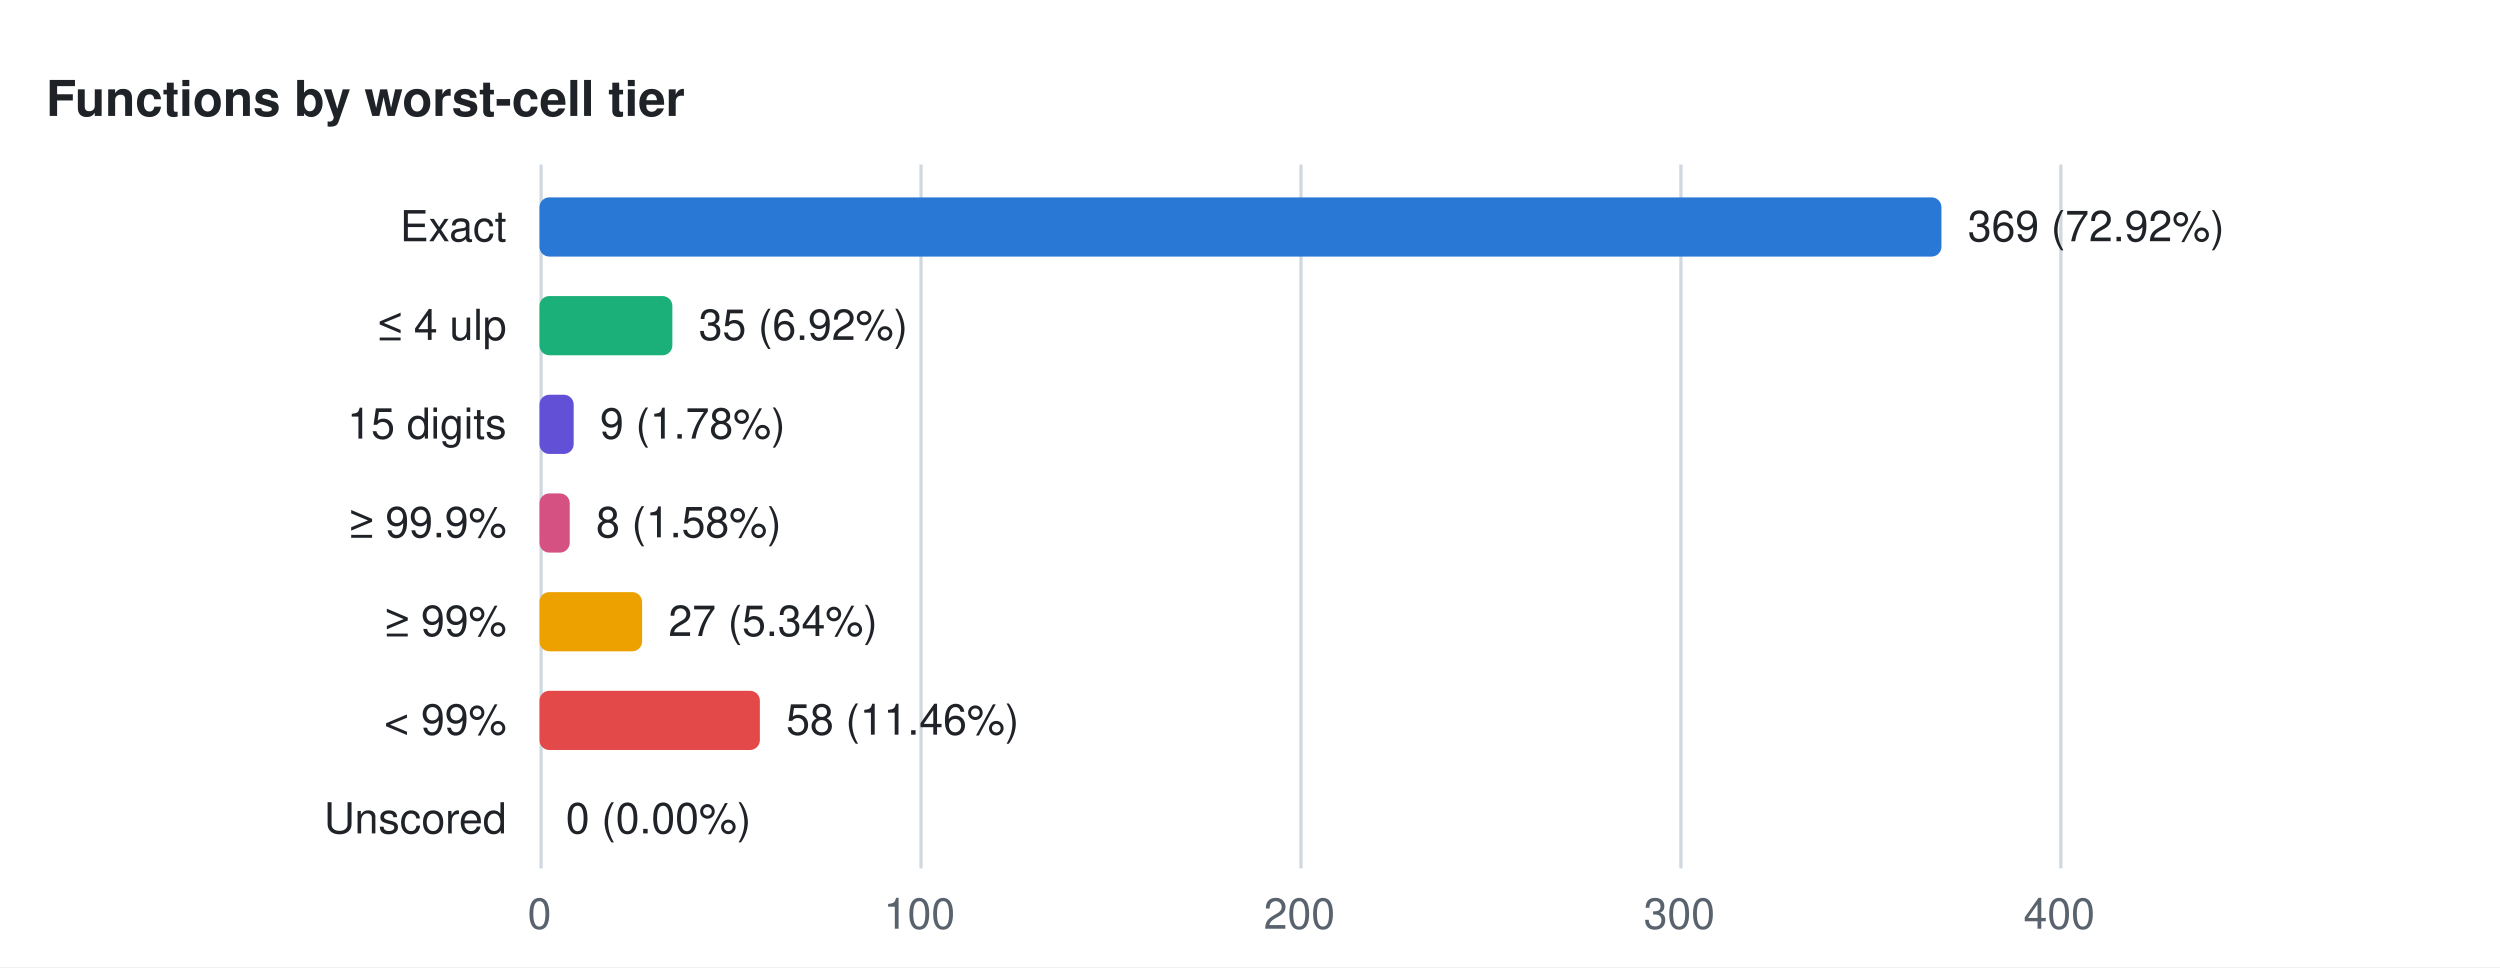
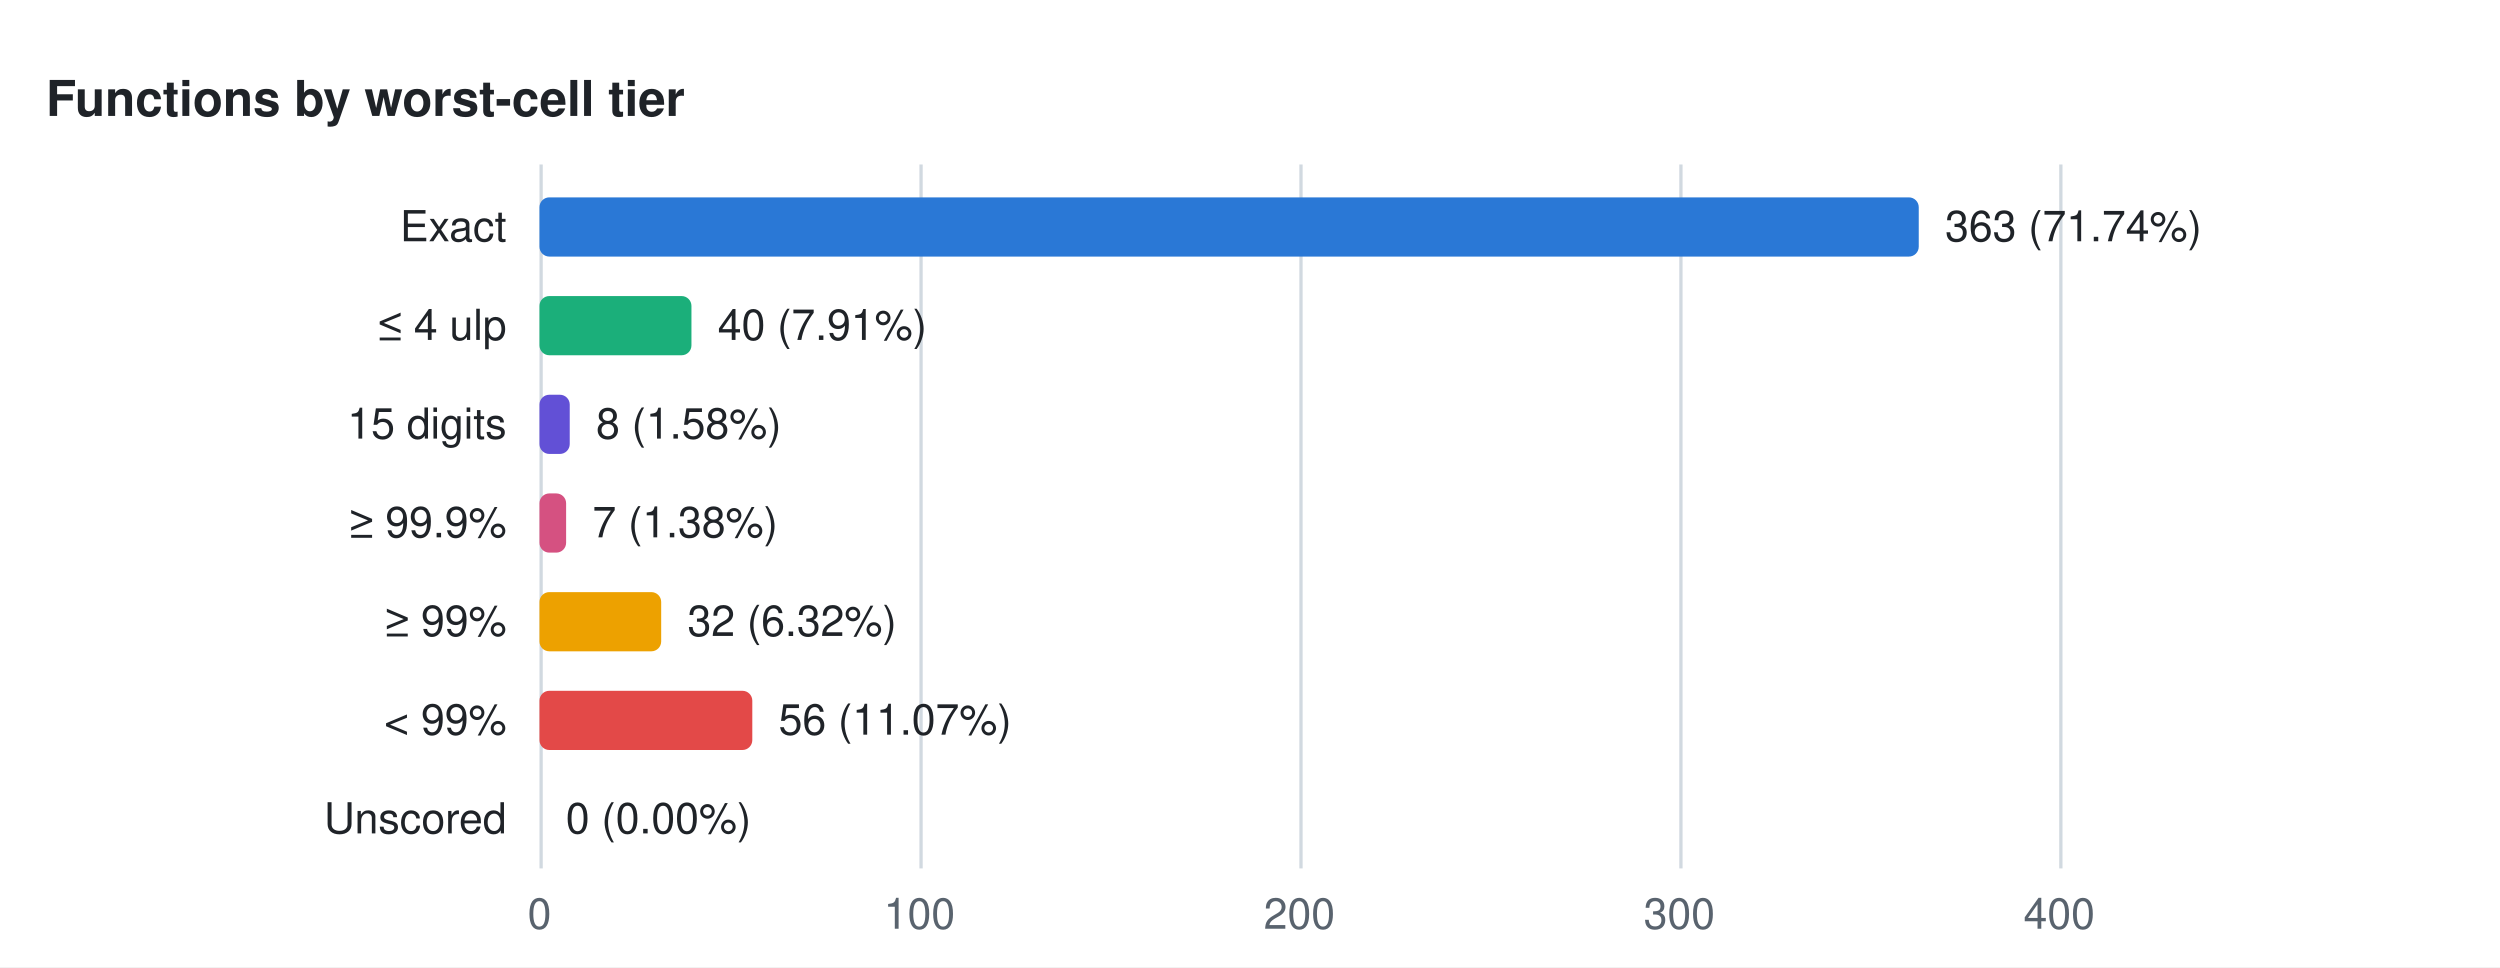
<svg xmlns="http://www.w3.org/2000/svg" width="760" height="294" viewBox="0 0 760 294" role="img" aria-labelledby="t d">
  <style>text{font-family:system-ui,-apple-system,'Segoe UI',Helvetica,Arial,sans-serif;font-size:13px}.title{font-size:15px;font-weight:600}.num{font-variant-numeric:tabular-nums}.bg{fill:#ffffff}.ink{fill:#1f2328}.muted{fill:#59636e}.grid{fill:#d1d9e0}.b-exact{fill:#2a78d6}.b-ulp4{fill:#1baf7a}.b-digits15{fill:#6250d6}.b-rate999{fill:#d55181}.b-rate99{fill:#eda100}.b-below99{fill:#e34948}.b-unscored{fill:#4b5563}.in-exact{fill:#000000}.in-ulp4{fill:#000000}.in-digits15{fill:#ffffff}.in-rate999{fill:#000000}.in-rate99{fill:#000000}.in-below99{fill:#000000}.in-unscored{fill:#ffffff}@media (prefers-color-scheme: dark){.bg{fill:#0d1117}.ink{fill:#f0f6fc}.muted{fill:#9198a1}.grid{fill:#3d444d}.b-exact{fill:#3987e5}.b-ulp4{fill:#199e70}.b-digits15{fill:#9085e9}.b-rate999{fill:#d55181}.b-rate99{fill:#c98500}.b-below99{fill:#d03f3f}.b-unscored{fill:#9ca3af}.in-exact{fill:#000000}.in-ulp4{fill:#000000}.in-digits15{fill:#000000}.in-rate999{fill:#000000}.in-rate99{fill:#000000}.in-below99{fill:#ffffff}.in-unscored{fill:#000000}}</style>
  <rect class="bg" fill="#ffffff" x="0" y="0" width="760" height="294" />
  <g transform="translate(14,14)">
    <text x="0.0" y="16.0" class="ink title" fill="#1f2328" text-anchor="start" dominant-baseline="middle">Functions by worst-cell tier</text>
    <rect class="grid" fill="#d1d9e0" x="150.0" y="36" width="1" height="214" />
    <text x="150.0" y="264.0" class="muted num" fill="#59636e" text-anchor="middle" dominant-baseline="middle">0</text>
    <rect class="grid" fill="#d1d9e0" x="265.5" y="36" width="1" height="214" />
    <text x="265.5" y="264.0" class="muted num" fill="#59636e" text-anchor="middle" dominant-baseline="middle">100</text>
    <rect class="grid" fill="#d1d9e0" x="381.0" y="36" width="1" height="214" />
    <text x="381.0" y="264.0" class="muted num" fill="#59636e" text-anchor="middle" dominant-baseline="middle">200</text>
    <rect class="grid" fill="#d1d9e0" x="496.5" y="36" width="1" height="214" />
    <text x="496.5" y="264.0" class="muted num" fill="#59636e" text-anchor="middle" dominant-baseline="middle">300</text>
    <rect class="grid" fill="#d1d9e0" x="612.0" y="36" width="1" height="214" />
    <text x="612.0" y="264.0" class="muted num" fill="#59636e" text-anchor="middle" dominant-baseline="middle">400</text>
    <text x="140.0" y="55.0" class="ink" fill="#1f2328" text-anchor="end" dominant-baseline="middle">Exact</text>
-     <rect class="b-exact" fill="#2a78d6" x="150.0" y="46.0" width="426.2" height="18" rx="3" />
-     <text x="584.2" y="55.0" class="ink num" fill="#1f2328" text-anchor="start" dominant-baseline="middle">369 (72.92%)</text>
+     <rect class="b-exact" fill="#2a78d6" x="150.0" y="46.0" width="419.3" height="18" rx="3" />
+     <text x="577.3" y="55.0" class="ink num" fill="#1f2328" text-anchor="start" dominant-baseline="middle">363 (71.74%)</text>
    <text x="140.0" y="85.0" class="ink" fill="#1f2328" text-anchor="end" dominant-baseline="middle">≤ 4 ulp</text>
-     <rect class="b-ulp4" fill="#1baf7a" x="150.0" y="76.0" width="40.4" height="18" rx="3" />
-     <text x="198.4" y="85.0" class="ink num" fill="#1f2328" text-anchor="start" dominant-baseline="middle">35 (6.92%)</text>
+     <rect class="b-ulp4" fill="#1baf7a" x="150.0" y="76.0" width="46.2" height="18" rx="3" />
+     <text x="204.2" y="85.0" class="ink num" fill="#1f2328" text-anchor="start" dominant-baseline="middle">40 (7.91%)</text>
    <text x="140.0" y="115.0" class="ink" fill="#1f2328" text-anchor="end" dominant-baseline="middle">15 digits</text>
-     <rect class="b-digits15" fill="#6250d6" x="150.0" y="106.0" width="10.4" height="18" rx="3" />
-     <text x="168.4" y="115.0" class="ink num" fill="#1f2328" text-anchor="start" dominant-baseline="middle">9 (1.78%)</text>
+     <rect class="b-digits15" fill="#6250d6" x="150.0" y="106.0" width="9.2" height="18" rx="3" />
+     <text x="167.2" y="115.0" class="ink num" fill="#1f2328" text-anchor="start" dominant-baseline="middle">8 (1.58%)</text>
    <text x="140.0" y="145.0" class="ink" fill="#1f2328" text-anchor="end" dominant-baseline="middle">≥ 99.9%</text>
-     <rect class="b-rate999" fill="#d55181" x="150.0" y="136.0" width="9.2" height="18" rx="3" />
-     <text x="167.2" y="145.0" class="ink num" fill="#1f2328" text-anchor="start" dominant-baseline="middle">8 (1.58%)</text>
+     <rect class="b-rate999" fill="#d55181" x="150.0" y="136.0" width="8.1" height="18" rx="3" />
+     <text x="166.1" y="145.0" class="ink num" fill="#1f2328" text-anchor="start" dominant-baseline="middle">7 (1.38%)</text>
    <text x="140.0" y="175.0" class="ink" fill="#1f2328" text-anchor="end" dominant-baseline="middle">≥ 99%</text>
-     <rect class="b-rate99" fill="#eda100" x="150.0" y="166.0" width="31.2" height="18" rx="3" />
-     <text x="189.2" y="175.0" class="ink num" fill="#1f2328" text-anchor="start" dominant-baseline="middle">27 (5.34%)</text>
+     <rect class="b-rate99" fill="#eda100" x="150.0" y="166.0" width="37.0" height="18" rx="3" />
+     <text x="195.0" y="175.0" class="ink num" fill="#1f2328" text-anchor="start" dominant-baseline="middle">32 (6.32%)</text>
    <text x="140.0" y="205.0" class="ink" fill="#1f2328" text-anchor="end" dominant-baseline="middle">&lt; 99%</text>
-     <rect class="b-below99" fill="#e34948" x="150.0" y="196.0" width="67.0" height="18" rx="3" />
-     <text x="225.0" y="205.0" class="ink num" fill="#1f2328" text-anchor="start" dominant-baseline="middle">58 (11.46%)</text>
+     <rect class="b-below99" fill="#e34948" x="150.0" y="196.0" width="64.7" height="18" rx="3" />
+     <text x="222.7" y="205.0" class="ink num" fill="#1f2328" text-anchor="start" dominant-baseline="middle">56 (11.07%)</text>
    <text x="140.0" y="235.0" class="ink" fill="#1f2328" text-anchor="end" dominant-baseline="middle">Unscored</text>
    <text x="158.0" y="235.0" class="ink num" fill="#1f2328" text-anchor="start" dominant-baseline="middle">0 (0.00%)</text>
  </g>
</svg>
